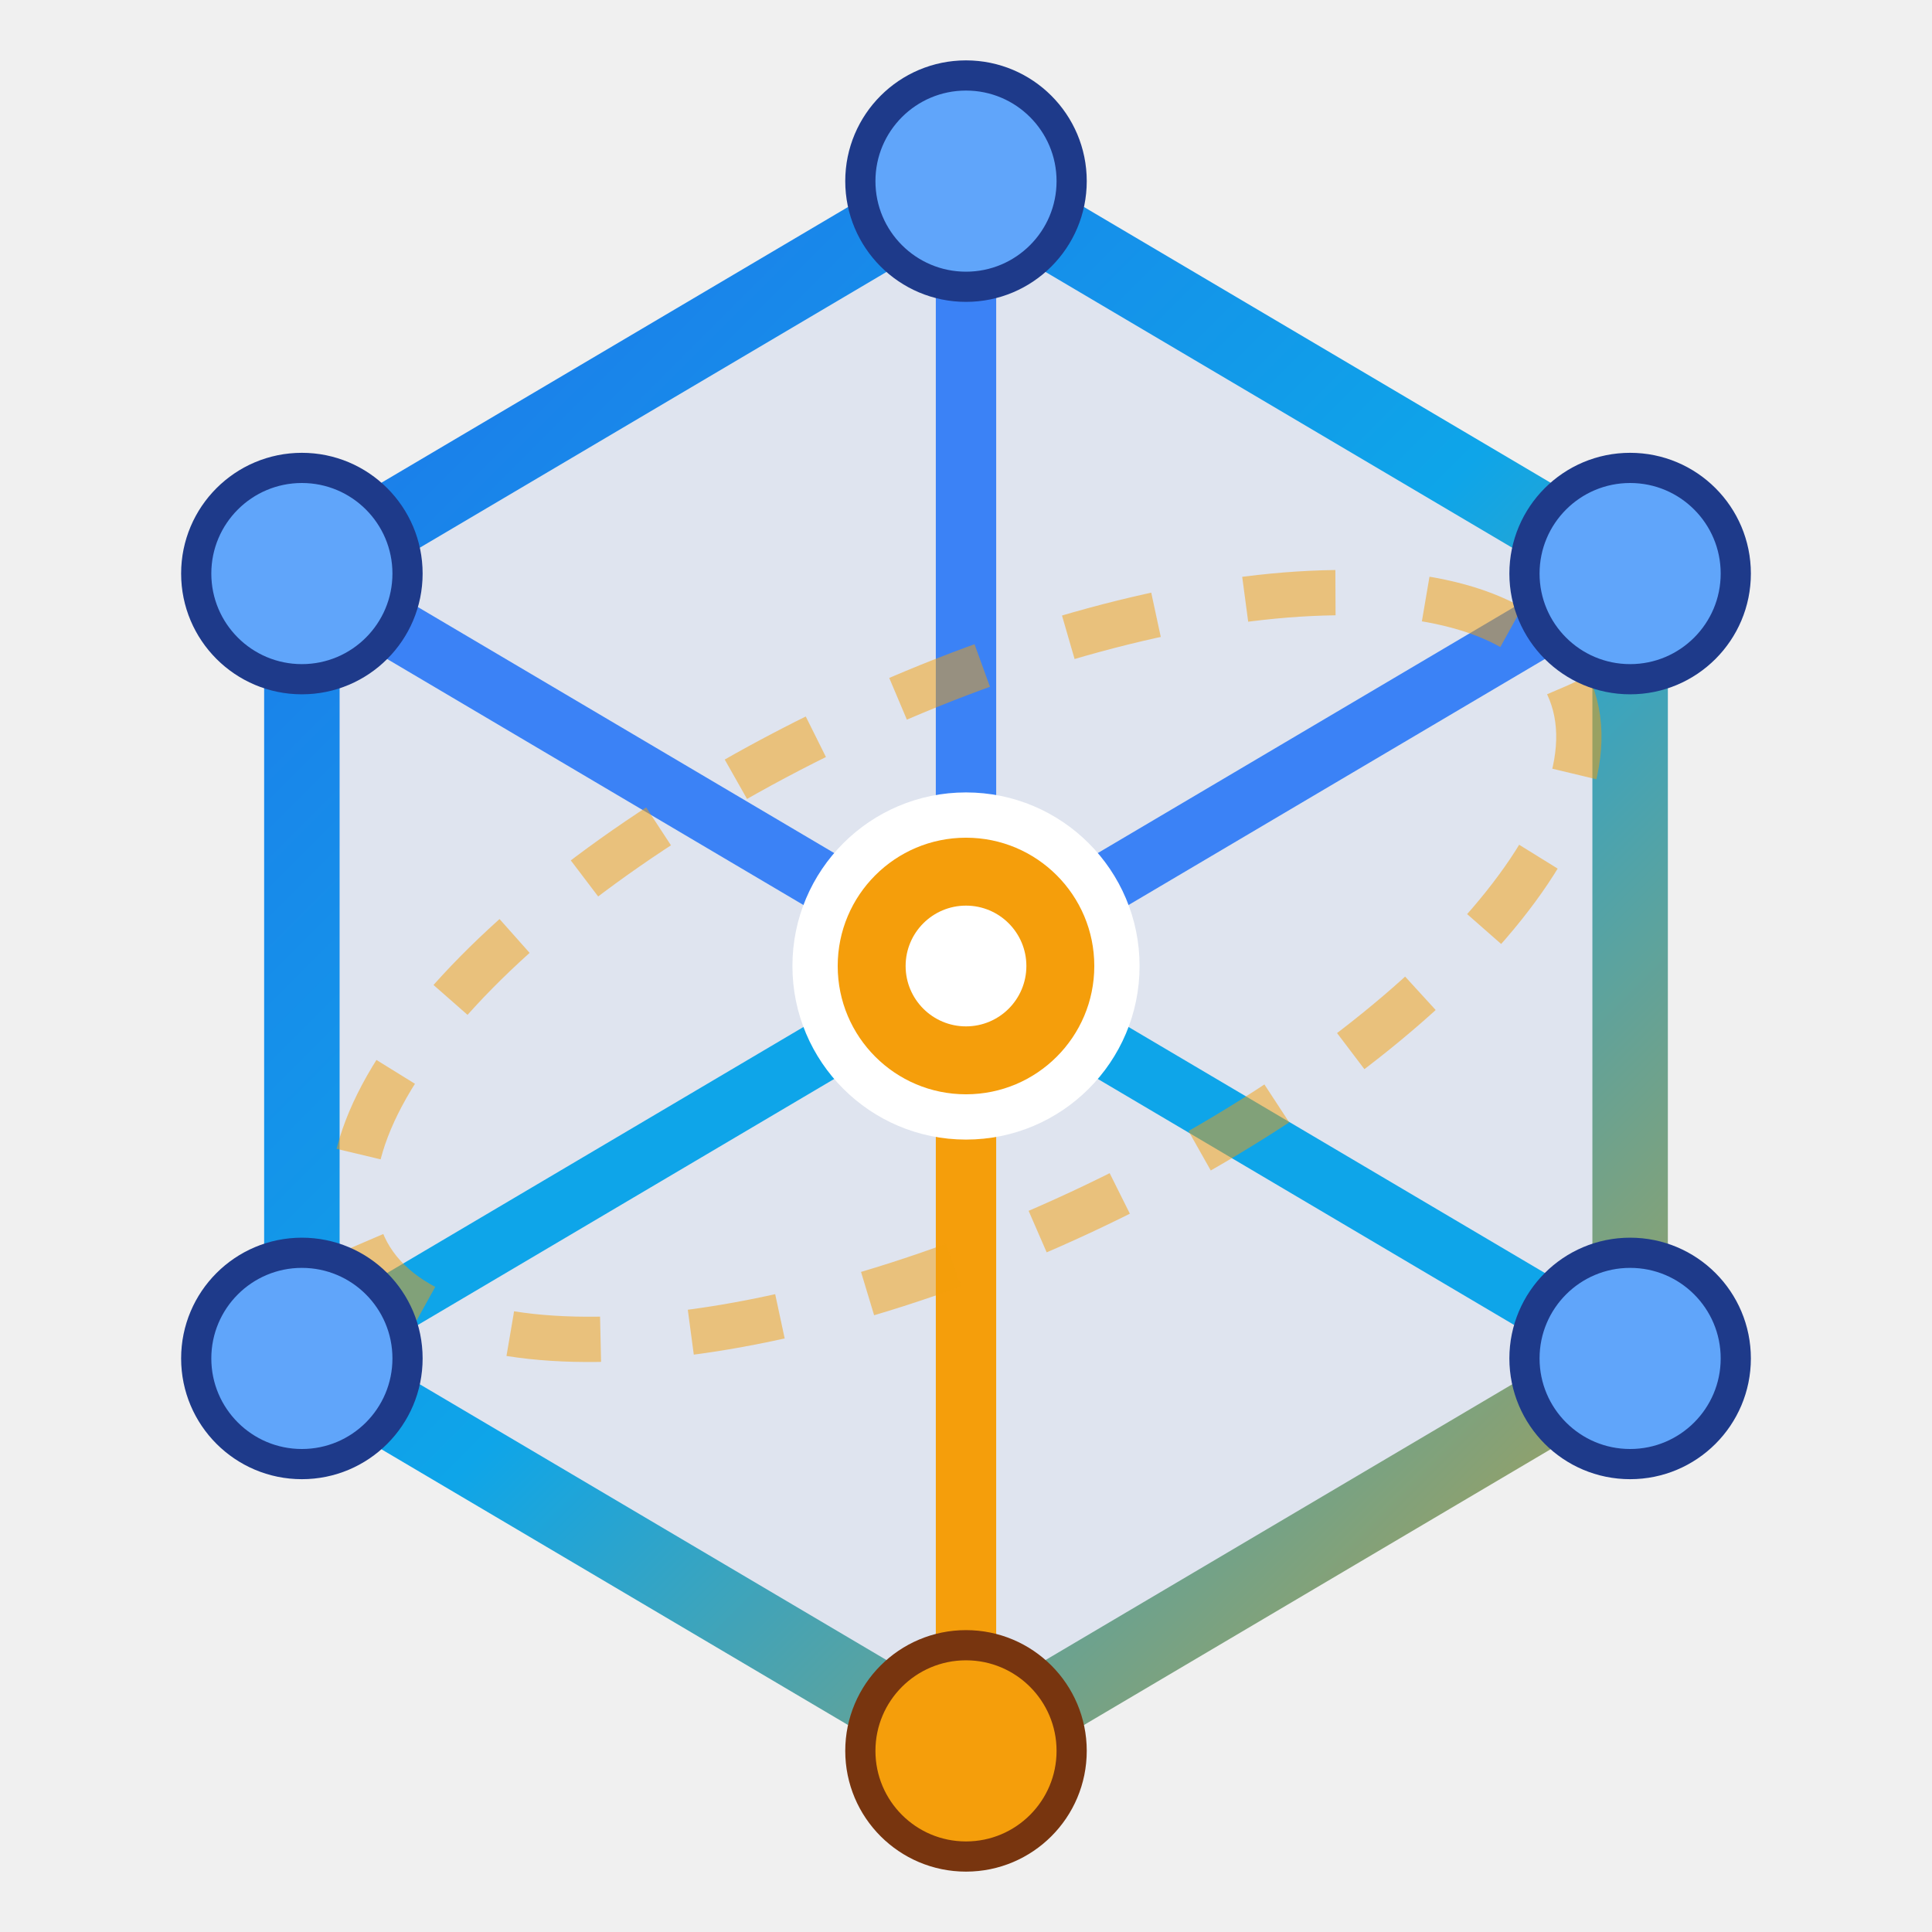
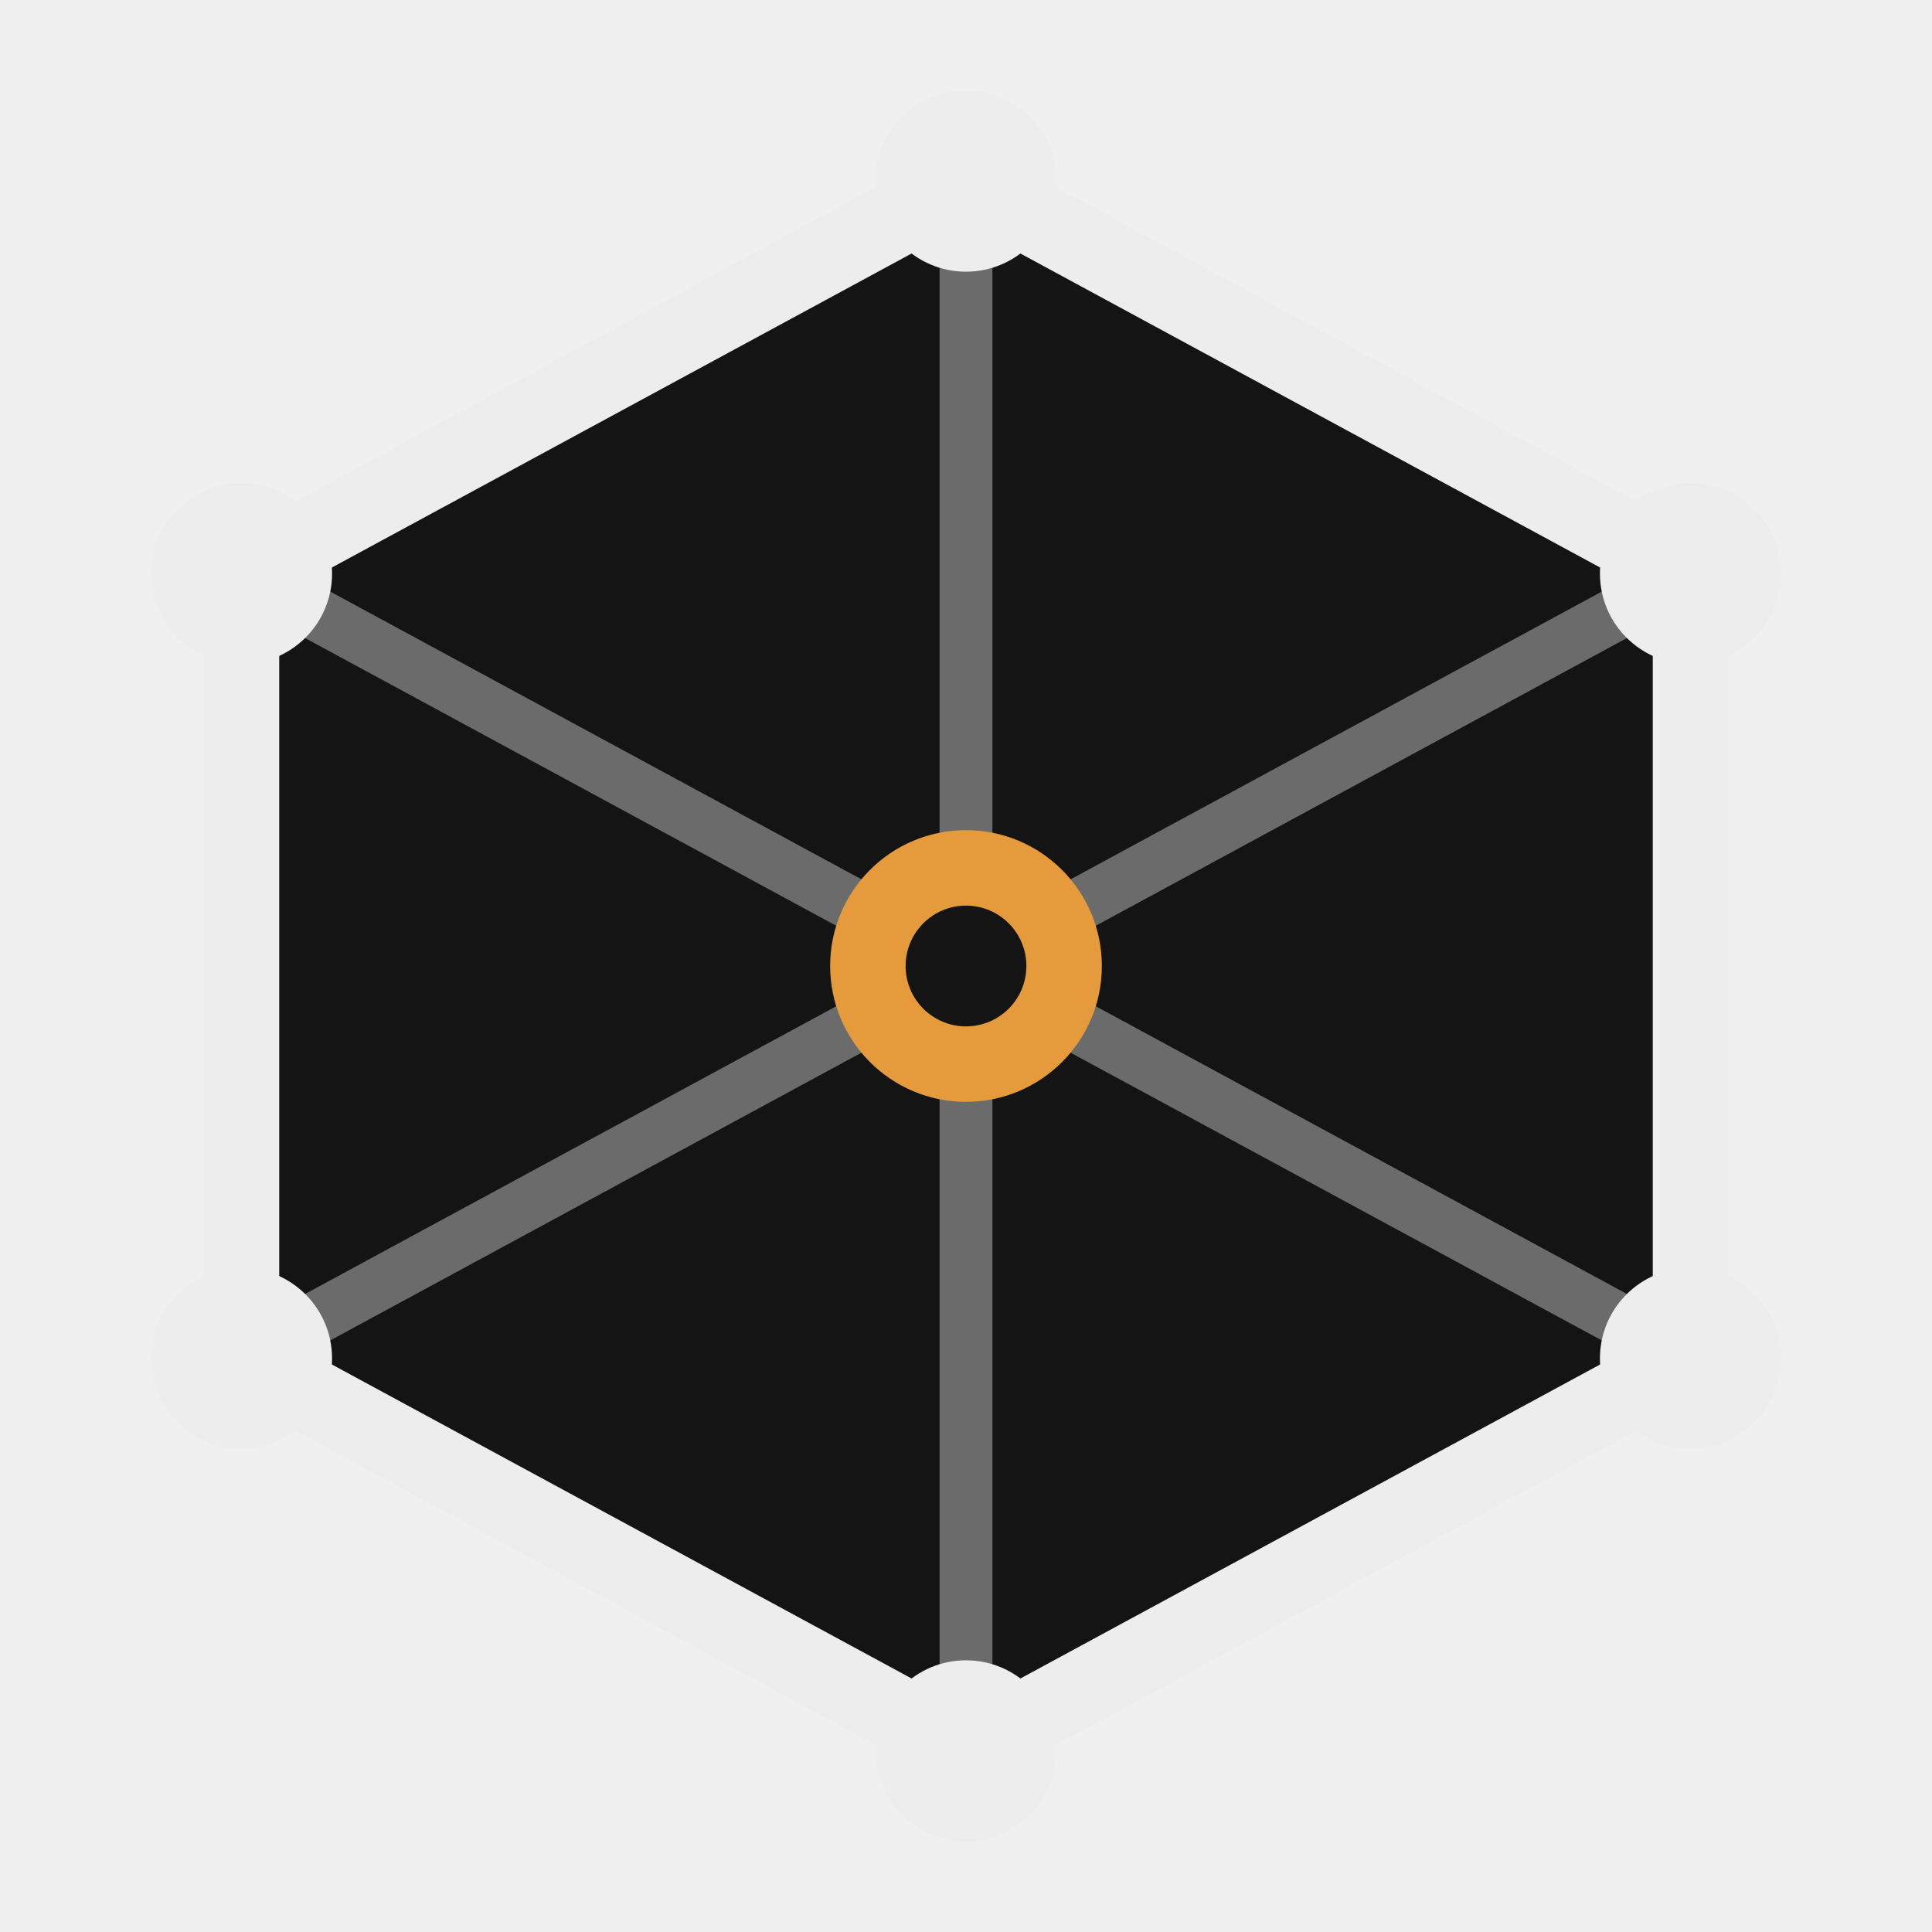
<svg xmlns="http://www.w3.org/2000/svg" viewBox="0 0 64 64" fill="none">
-   <defs>
-     <linearGradient id="pms-grad" x1="0" y1="0" x2="64" y2="64" gradientUnits="userSpaceOnUse">
-       <stop offset="0%" stop-color="#2563eb" />
-       <stop offset="50%" stop-color="#0ea5e9" />
-       <stop offset="100%" stop-color="#f59e0b" />
-     </linearGradient>
-     <linearGradient id="pms-node" x1="0" y1="0" x2="10" y2="10" gradientUnits="userSpaceOnUse">
-       <stop offset="0%" stop-color="#ffffff" />
-       <stop offset="100%" stop-color="#60a5fa" />
-     </linearGradient>
-   </defs>
-   <polygon points="32,6 54,19 54,45 32,58 10,45 10,19" stroke="url(#pms-grad)" stroke-width="2.5" stroke-linejoin="round" fill="rgba(37,99,235,0.08)" />
-   <line x1="32" y1="6" x2="32" y2="32" stroke="#3b82f6" stroke-width="2" stroke-linecap="round" />
-   <line x1="54" y1="19" x2="32" y2="32" stroke="#3b82f6" stroke-width="2" stroke-linecap="round" />
-   <line x1="54" y1="45" x2="32" y2="32" stroke="#0ea5e9" stroke-width="2" stroke-linecap="round" />
-   <line x1="32" y1="58" x2="32" y2="32" stroke="#f59e0b" stroke-width="2" stroke-linecap="round" />
-   <line x1="10" y1="45" x2="32" y2="32" stroke="#0ea5e9" stroke-width="2" stroke-linecap="round" />
-   <line x1="10" y1="19" x2="32" y2="32" stroke="#3b82f6" stroke-width="2" stroke-linecap="round" />
-   <ellipse cx="32" cy="32" rx="22" ry="9" stroke="rgba(245,158,11,0.5)" stroke-width="1.5" stroke-dasharray="3 3" transform="rotate(-25 32 32)" />
-   <circle cx="32" cy="6" r="3.5" fill="url(#pms-node)" stroke="#1e3a8a" stroke-width="1" />
-   <circle cx="54" cy="19" r="3.5" fill="url(#pms-node)" stroke="#1e3a8a" stroke-width="1" />
-   <circle cx="54" cy="45" r="3.5" fill="url(#pms-node)" stroke="#1e3a8a" stroke-width="1" />
-   <circle cx="32" cy="58" r="3.5" fill="#f59e0b" stroke="#78350f" stroke-width="1" />
-   <circle cx="10" cy="45" r="3.5" fill="url(#pms-node)" stroke="#1e3a8a" stroke-width="1" />
-   <circle cx="10" cy="19" r="3.5" fill="url(#pms-node)" stroke="#1e3a8a" stroke-width="1" />
-   <circle cx="32" cy="32" r="5" fill="#f59e0b" stroke="#ffffff" stroke-width="1.5" />
-   <circle cx="32" cy="32" r="2" fill="#ffffff" />
+   <polygon points="32,6 56,19 56,45 32,58 8,45 8,19" stroke="#ededed" stroke-width="2.5" stroke-linejoin="round" fill="#141415" />
+   <line x1="32" y1="6" x2="32" y2="32" stroke="rgba(237,237,237,0.4)" stroke-width="1.75" />
+   <line x1="56" y1="19" x2="32" y2="32" stroke="rgba(237,237,237,0.4)" stroke-width="1.75" />
+   <line x1="56" y1="45" x2="32" y2="32" stroke="rgba(237,237,237,0.4)" stroke-width="1.75" />
+   <line x1="32" y1="58" x2="32" y2="32" stroke="rgba(237,237,237,0.4)" stroke-width="1.75" />
+   <line x1="8" y1="45" x2="32" y2="32" stroke="rgba(237,237,237,0.4)" stroke-width="1.75" />
+   <line x1="8" y1="19" x2="32" y2="32" stroke="rgba(237,237,237,0.4)" stroke-width="1.75" />
+   <circle cx="32" cy="6" r="3" fill="#ededed" />
+   <circle cx="56" cy="19" r="3" fill="#ededed" />
+   <circle cx="56" cy="45" r="3" fill="#ededed" />
+   <circle cx="32" cy="58" r="3" fill="#ededed" />
+   <circle cx="8" cy="45" r="3" fill="#ededed" />
+   <circle cx="8" cy="19" r="3" fill="#ededed" />
+   <circle cx="32" cy="32" r="4.5" fill="#e59a3c" />
+   <circle cx="32" cy="32" r="2" fill="#141415" />
</svg>
